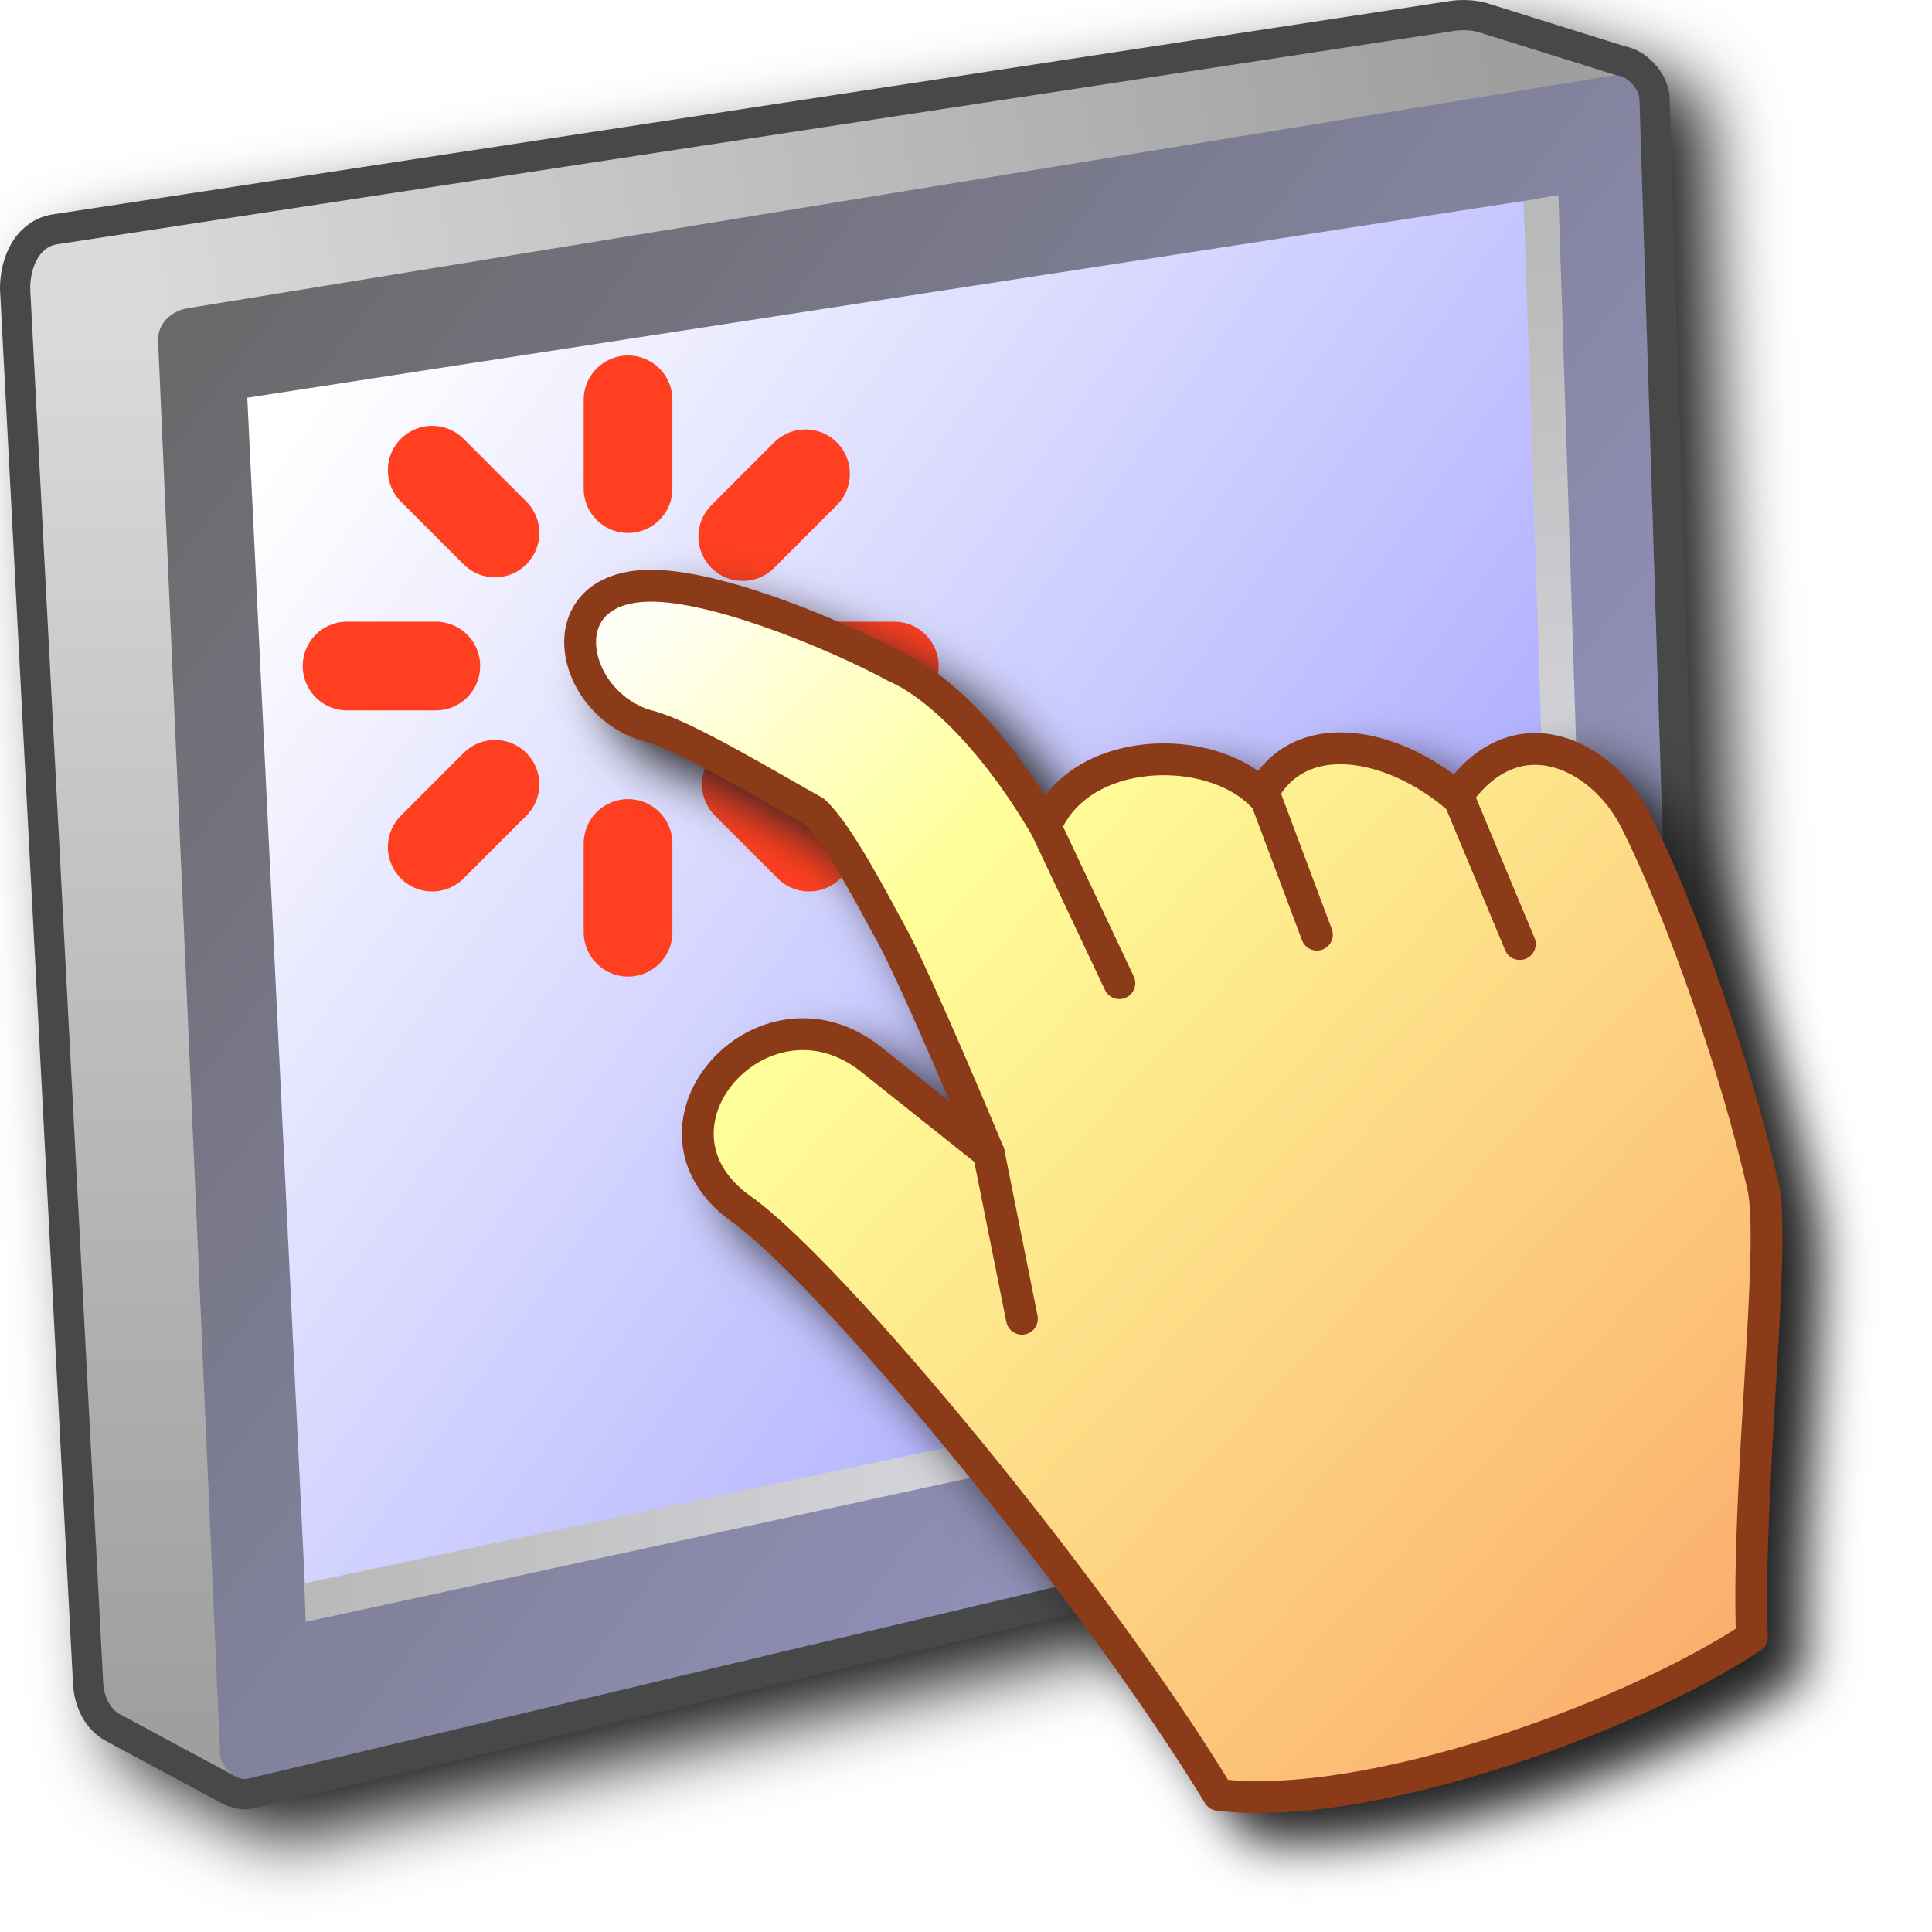
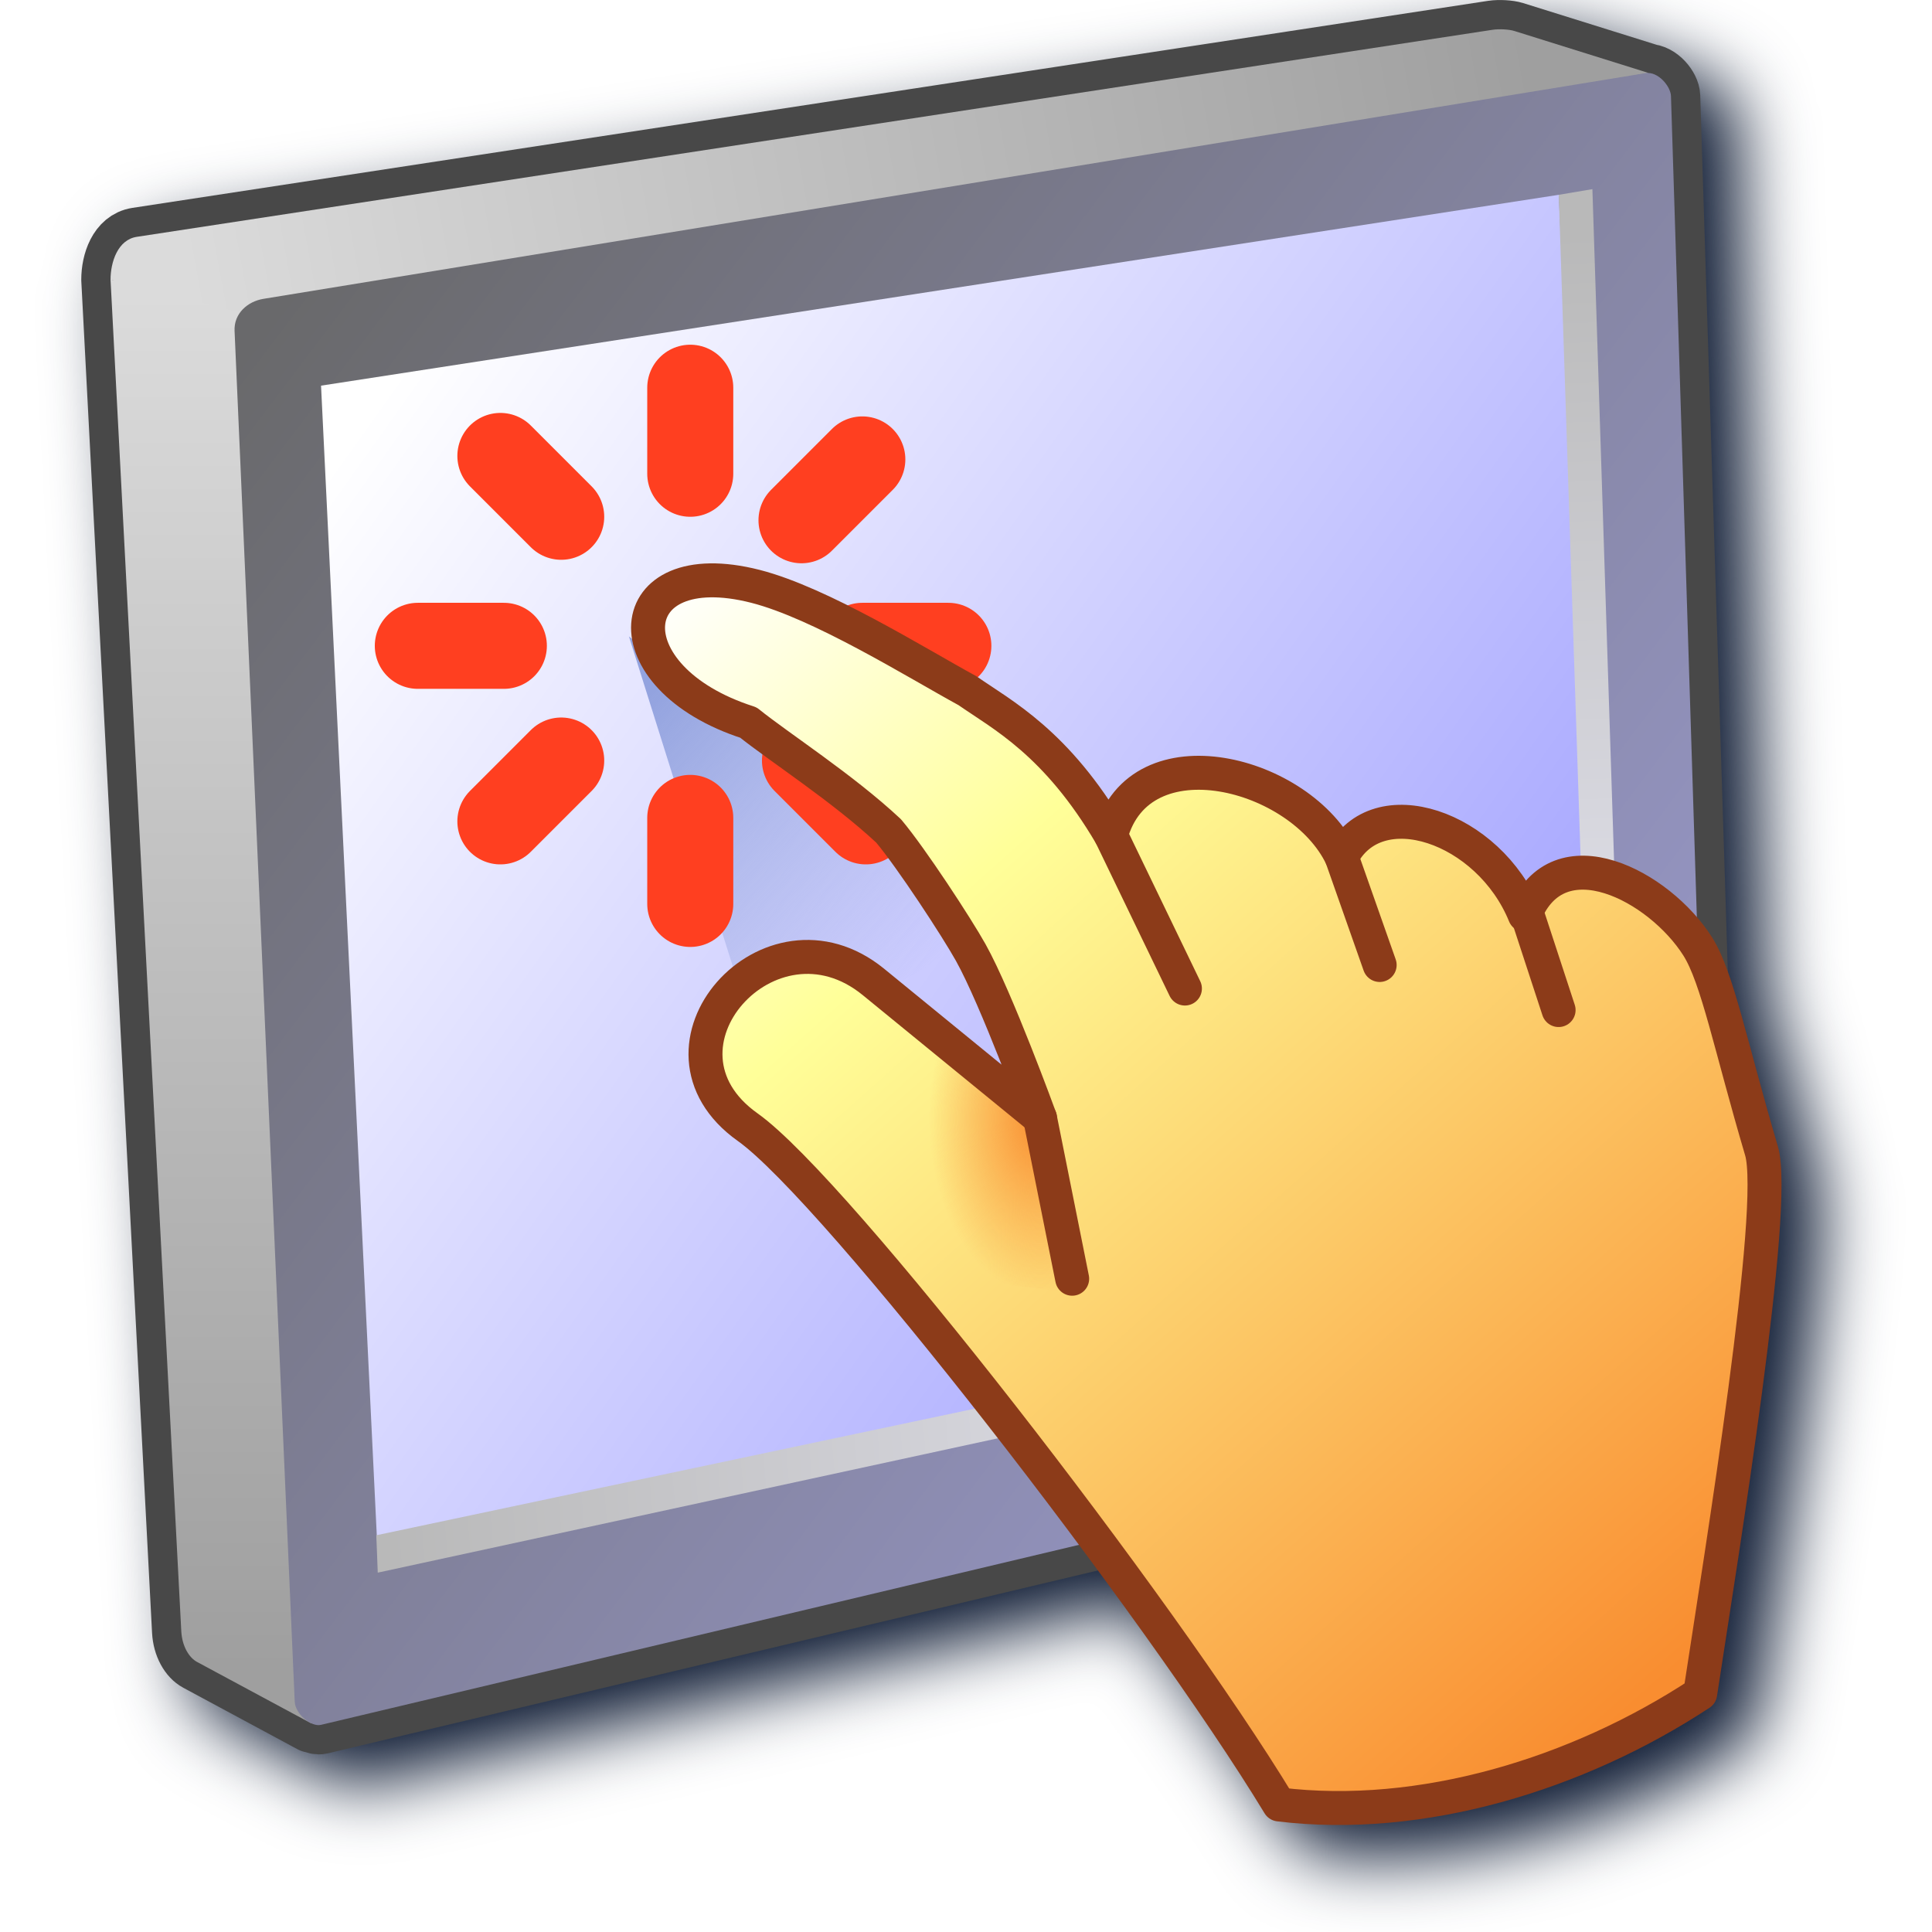
<svg xmlns="http://www.w3.org/2000/svg" xmlns:xlink="http://www.w3.org/1999/xlink" width="256" height="256" viewBox="0 0 256 256" version="1.1" id="svg8">
  <defs id="defs2">
+     <linearGradient id="linearGradient3157">
+       <stop style="stop-color:#f98d30;stop-opacity:1;" offset="0" id="stop3153" />
+       <stop style="stop-color:#f98d30;stop-opacity:0;" offset="1" id="stop3155" />
+     </linearGradient>
    <linearGradient id="linearGradient21039">
-       <stop id="stop21035" offset="0" style="stop-color:#fbb06f;stop-opacity:1" />
+       <stop id="stop21035" offset="0" style="stop-color:#f98d30;stop-opacity:1" />
      <stop id="stop21041" offset="0.729" style="stop-color:#ffff99;stop-opacity:1" />
      <stop id="stop21037" offset="1" style="stop-color:#fffff8;stop-opacity:1" />
    </linearGradient>
    <linearGradient id="linearGradient142823">
      <stop style="stop-color:#9f9f9f;stop-opacity:1" offset="0" id="stop142819" />
      <stop style="stop-color:#dbdbdb;stop-opacity:1" offset="1" id="stop142821" />
    </linearGradient>
    <linearGradient id="linearGradient136502">
      <stop style="stop-color:#eeeefb;stop-opacity:1" offset="0" id="stop136498" />
      <stop style="stop-color:#b9b9b9;stop-opacity:1" offset="1" id="stop136500" />
    </linearGradient>
    <linearGradient id="linearGradient97900">
      <stop style="stop-color:#ffffff;stop-opacity:1" offset="0" id="stop97896" />
      <stop style="stop-color:#9c9cff;stop-opacity:1" offset="1" id="stop97898" />
    </linearGradient>
    <linearGradient id="linearGradient84705">
      <stop style="stop-color:#69696b;stop-opacity:1" offset="0" id="stop84701" />
      <stop style="stop-color:#9999cb;stop-opacity:1" offset="1" id="stop84703" />
    </linearGradient>
    <linearGradient xlink:href="#linearGradient84705" id="linearGradient84707" x1="-72.399" y1="8.647" x2="-39.429" y2="33.621" gradientUnits="userSpaceOnUse" gradientTransform="translate(42)" />
    <linearGradient xlink:href="#linearGradient97900" id="linearGradient97902" x1="-70.428" y1="12.049" x2="-41.404" y2="32.718" gradientUnits="userSpaceOnUse" gradientTransform="translate(42,-0.5)" />
    <linearGradient xlink:href="#linearGradient136502" id="linearGradient112534" x1="-9.447" y1="33.594" x2="-10.24" y2="8.216" gradientUnits="userSpaceOnUse" gradientTransform="translate(11.26668,-1.391769)" />
    <linearGradient xlink:href="#linearGradient136502" id="linearGradient126618" x1="1.448" y1="32.063" x2="-28.003" y2="34.5" gradientUnits="userSpaceOnUse" />
    <linearGradient xlink:href="#linearGradient142823" id="linearGradient142825" x1="-31.813" y1="41.5" x2="-31.819" y2="8.281" gradientUnits="userSpaceOnUse" />
    <linearGradient xlink:href="#linearGradient142823" id="linearGradient157680" x1="-0.23" y1="2.004" x2="-32.551" y2="7.941" gradientUnits="userSpaceOnUse" />
-     <linearGradient xlink:href="#linearGradient21039" id="linearGradient8391-3" gradientUnits="userSpaceOnUse" gradientTransform="translate(-87.69121,-92.60329)" x1="15.439" y1="76.671" x2="-13.376" y2="28.392" />
-     <filter style="color-interpolation-filters:sRGB" id="filter23103" x="-0.049" y="-0.047" width="1.099" height="1.093">
-       <feGaussianBlur stdDeviation="4.665" id="feGaussianBlur23105" />
-     </filter>
-     <filter style="color-interpolation-filters:sRGB" id="filter28595" x="-0.048" y="-0.048" width="1.097" height="1.095">
-       <feGaussianBlur stdDeviation="3.262" id="feGaussianBlur28597" />
+     <linearGradient xlink:href="#linearGradient21039" id="linearGradient8391-3" gradientUnits="userSpaceOnUse" gradientTransform="matrix(3.333245,-0.9708937,0.9708937,3.333245,114.1976,-26.25282)" x1="11.179" y1="79.916" x2="-13.376" y2="28.392" />
+     <linearGradient xlink:href="#linearGradient184664" id="linearGradient184666" x1="-20.481" y1="22.322" x2="-13.444" y2="29.137" gradientUnits="userSpaceOnUse" gradientTransform="matrix(5.461681,0,0,5.461681,202.7379,-27.61082)" />
+     <linearGradient id="linearGradient184664">
+       <stop style="stop-color:#93a3df;stop-opacity:1" offset="0" id="stop184660" />
+       <stop style="stop-color:#93a3df;stop-opacity:0" offset="1" id="stop184662" />
+     </linearGradient>
+     <radialGradient xlink:href="#linearGradient3157" id="radialGradient4663" cx="143.581" cy="154.599" fx="143.581" fy="154.599" r="12" gradientTransform="matrix(1.26388,0,0,2.001649,-37.8881,-156.674)" gradientUnits="userSpaceOnUse" />
+     <filter style="color-interpolation-filters:sRGB" id="filter12573" x="-0.05" y="-0.046" width="1.1" height="1.093">
+       <feGaussianBlur stdDeviation="4.675" id="feGaussianBlur12575" />
    </filter>
  </defs>
  <g id="layer1" transform="translate(-12.56771)">
-     <path id="path22958" style="color:#000000;fill:#212121;fill-opacity:1;stroke-width:8;stroke-linecap:round;stroke-linejoin:round;-inkscape-stroke:none;filter:url(#filter23103)" d="m 212.232,4.027 c -0.769,-0.045 -1.547,-0.045 -2.434,0.09 l -185.25,28.291 c -2.737,0.418 -4.756,2.423 -5.721,4.301 -0.965,1.878 -1.26,3.758 -1.26,5.51 a 4,4 0 0 0 0.004,0.209 l 9.668,184.699 c 0.165,3.158 1.401,5.984 4.289,7.518 l 15.58,8.389 a 4,4 0 0 0 0.305,-0.008 l -0.096,0.062 c 0.845,0.393 2.074,0.952 3.928,0.512 l 187.615,-44.554 c 2.223,-0.528 3.396,-1.936 4.199,-3.291 0.804,-1.355 1.28,-2.855 1.225,-4.617 L 238.8,16.998 c -0.069,-2.199 -0.958,-3.447 -2.08,-4.645 -0.825,-0.881 -2.058,-1.586 -3.537,-1.977 a 4,4 0 0 0 -0.24,-0.223 L 214.603,4.42 c -0.906,-0.283 -1.598,-0.347 -2.371,-0.393 z" />
-     <g id="g22573" transform="translate(4.173626,4.176702)">
-       <path id="path22184" style="fill:#212121;fill-opacity:1;stroke:#484848;stroke-width:8;stroke-linecap:round;stroke-linejoin:round;stroke-miterlimit:4;stroke-dasharray:none;stroke-opacity:1" d="m 202.825,-0.157 c -0.546,-0.032 -1.122,-0.02 -1.595,0.052 L 15.98,28.186 c -2.596,0.396 -3.585,3.448 -3.585,5.856 l 9.668,184.698 c 0.106,2.023 1.053,3.602 2.17,4.195 l 15.601,8.398 v -0.049 c 0.463,0.216 0.923,0.34 1.317,0.247 L 228.763,186.977 c 1.302,-0.309 2.403,-2.237 2.351,-3.89 L 225.63,8.948 c -0.039,-1.238 -1.568,-3.147 -3.191,-3.129 l 0.137,-0.024 -18.339,-5.733 c -0.351,-0.11 -0.866,-0.187 -1.412,-0.219 z" />
-       <g id="g110535" transform="matrix(5.656837,0,0,5.656837,206.9848,-10.82285)">
-         <path style="fill:url(#linearGradient142825);fill-opacity:1;stroke:none;stroke-width:1px;stroke-linecap:butt;stroke-linejoin:miter;stroke-opacity:1" d="M -34.399,7.931 -32.69,40.582 c 0.019,0.358 0.186,0.637 0.384,0.742 l 2.758,1.484 0.038,-34.224 z" id="path109011" />
-         <path style="fill:url(#linearGradient157680);fill-opacity:1;stroke:none;stroke-width:1px;stroke-linecap:butt;stroke-linejoin:miter;stroke-opacity:1" d="m 2.756,2.938 -33.889,5.826 -3.266,-0.833 c 0,-0.426 0.175,-0.965 0.634,-1.035 L -1.017,1.895 c 0.167,-0.026 0.408,-0.01 0.532,0.029 z" id="path108697" />
-         <path style="fill:url(#linearGradient84707);fill-opacity:1;stroke:none;stroke-width:1px;stroke-linecap:butt;stroke-linejoin:miter;stroke-opacity:1" d="m -31.403,9.166 1.453,33.111 c 0.013,0.306 0.398,0.621 0.634,0.565 l 33.166,-7.876 c 0.23,-0.055 0.425,-0.395 0.416,-0.688 L 3.296,3.495 C 3.289,3.263 2.985,2.892 2.68,2.942 L -30.706,8.394 c -0.38,0.062 -0.715,0.352 -0.697,0.772 z" id="path84534" />
-         <path style="fill:url(#linearGradient97902);fill-opacity:1;stroke:none;stroke-width:1px;stroke-linecap:butt;stroke-linejoin:miter;stroke-opacity:1" d="M -29.314,10.491 -27.956,38.502 1.819,32.336 0.585,5.881 Z" id="path97691" />
-         <path style="fill:url(#linearGradient126618);fill-opacity:1;stroke:none;stroke-width:1px;stroke-linecap:butt;stroke-linejoin:miter;stroke-opacity:1" d="m -27.979,38.262 29.785,-6.301 0.459,0.659 -30.209,6.545 z" id="path107958" />
-         <path style="fill:url(#linearGradient112534);fill-opacity:1;stroke:none;stroke-width:1px;stroke-linecap:butt;stroke-linejoin:miter;stroke-opacity:1" d="M 0.585,5.881 1.448,32.063 2.265,32.62 1.398,5.744 Z" id="path107762" />
+     <path id="path12480" style="color:#000000;fill:#0d1a33;fill-opacity:1;stroke-width:7.757;stroke-linecap:round;stroke-linejoin:round;-inkscape-stroke:none;filter:url(#filter12573)" d="m 217.093,4.025 c -0.746,-0.044 -1.5,-0.041 -2.359,0.09 L 35.105,31.547 c -2.654,0.405 -4.611,2.349 -5.547,4.17 -0.935,1.821 -1.223,3.643 -1.223,5.342 a 3.879,3.879 0 0 0 0.004,0.203 l 9.375,179.094 c 0.16,3.062 1.357,5.804 4.158,7.291 l 15.107,8.133 a 3.879,3.879 0 0 0 0.299,-0.006 l -0.096,0.06 c 0.82,0.381 2.011,0.923 3.809,0.496 L 162.818,212.149 c 8.902,12.09 17.042,23.772 22.16,32.209 a 2.424,2.424 0 0 0 1.779,1.148 c 19.554,2.387 40.728,-4.088 57.428,-15.074 a 2.424,2.424 0 0 0 1.064,-1.66 c 1.446,-9.479 4.031,-25.615 5.98,-40.336 0.975,-7.36 1.791,-14.365 2.229,-20.051 0.438,-5.686 0.687,-9.72 -0.158,-12.58 -3.166,-10.71 -4.746,-18.409 -6.807,-23.709 L 242.857,16.604 c -0.067,-2.133 -0.93,-3.341 -2.018,-4.502 -0.8,-0.854 -1.997,-1.539 -3.43,-1.918 a 3.879,3.879 0 0 0 -0.234,-0.217 l -17.783,-5.559 c -0.878,-0.275 -1.549,-0.339 -2.299,-0.383 z" />
+     <g id="g12006" transform="matrix(0.9696579,0,0,0.9696579,11.14921,0)">
+       <g id="g22573" transform="translate(4.173626,4.176702)">
+         <path id="path22184" style="fill:#212121;fill-opacity:1;stroke:#484848;stroke-width:8;stroke-linecap:round;stroke-linejoin:round;stroke-miterlimit:4;stroke-dasharray:none;stroke-opacity:1" d="m 202.825,-0.157 c -0.546,-0.032 -1.122,-0.02 -1.595,0.052 L 15.98,28.186 c -2.596,0.396 -3.585,3.448 -3.585,5.856 l 9.668,184.698 c 0.106,2.023 1.053,3.602 2.17,4.195 l 15.601,8.398 v -0.049 c 0.463,0.216 0.923,0.34 1.317,0.247 L 228.763,186.977 c 1.302,-0.309 2.403,-2.237 2.351,-3.89 L 225.63,8.948 c -0.039,-1.238 -1.568,-3.147 -3.191,-3.129 l 0.137,-0.024 -18.339,-5.733 c -0.351,-0.11 -0.866,-0.187 -1.412,-0.219 z" />
+         <g id="g110535" transform="matrix(5.656837,0,0,5.656837,206.9848,-10.82285)">
+           <path style="fill:url(#linearGradient142825);fill-opacity:1;stroke:none;stroke-width:1px;stroke-linecap:butt;stroke-linejoin:miter;stroke-opacity:1" d="M -34.399,7.931 -32.69,40.582 c 0.019,0.358 0.186,0.637 0.384,0.742 l 2.758,1.484 0.038,-34.224 z" id="path109011" />
+           <path style="fill:url(#linearGradient157680);fill-opacity:1;stroke:none;stroke-width:1px;stroke-linecap:butt;stroke-linejoin:miter;stroke-opacity:1" d="m 2.756,2.938 -33.889,5.826 -3.266,-0.833 c 0,-0.426 0.175,-0.965 0.634,-1.035 L -1.017,1.895 c 0.167,-0.026 0.408,-0.01 0.532,0.029 z" id="path108697" />
+           <path style="fill:url(#linearGradient84707);fill-opacity:1;stroke:none;stroke-width:1px;stroke-linecap:butt;stroke-linejoin:miter;stroke-opacity:1" d="m -31.403,9.166 1.453,33.111 c 0.013,0.306 0.398,0.621 0.634,0.565 l 33.166,-7.876 c 0.23,-0.055 0.425,-0.395 0.416,-0.688 L 3.296,3.495 C 3.289,3.263 2.985,2.892 2.68,2.942 L -30.706,8.394 c -0.38,0.062 -0.715,0.352 -0.697,0.772 z" id="path84534" />
+           <path style="fill:url(#linearGradient97902);fill-opacity:1;stroke:none;stroke-width:1px;stroke-linecap:butt;stroke-linejoin:miter;stroke-opacity:1" d="M -29.314,10.491 -27.956,38.502 1.819,32.336 0.585,5.881 Z" id="path97691" />
+           <path style="fill:url(#linearGradient126618);fill-opacity:1;stroke:none;stroke-width:1px;stroke-linecap:butt;stroke-linejoin:miter;stroke-opacity:1" d="m -27.979,38.262 29.785,-6.301 0.459,0.659 -30.209,6.545 z" id="path107958" />
+           <path style="fill:url(#linearGradient112534);fill-opacity:1;stroke:none;stroke-width:1px;stroke-linecap:butt;stroke-linejoin:miter;stroke-opacity:1" d="M 0.585,5.881 1.448,32.063 2.265,32.62 1.398,5.744 Z" id="path107762" />
+         </g>
      </g>
-     </g>
-     <g id="g20236-2" transform="matrix(0.7352572,0,0,0.7352572,23.95913,19.75571)">
-       <path style="fill:none;fill-opacity:1;stroke:#ff3f20;stroke-width:15.99;stroke-linecap:round;stroke-linejoin:miter;stroke-miterlimit:4;stroke-dasharray:none;stroke-opacity:1" d="M 97.692,61.181 V 45.191" id="path1326-8" />
-       <path id="path1326-2-97" d="M 118.366,69.823 129.672,58.516" style="fill:none;fill-opacity:1;stroke:#ff3f20;stroke-width:15.99;stroke-linecap:round;stroke-linejoin:miter;stroke-miterlimit:4;stroke-dasharray:none;stroke-opacity:1" />
-       <path style="fill:none;fill-opacity:1;stroke:#ff3f20;stroke-width:15.99;stroke-linecap:round;stroke-linejoin:miter;stroke-miterlimit:4;stroke-dasharray:none;stroke-opacity:1" d="m 129.672,93.161 h 15.99" id="path1326-2-0-3" />
-       <path id="path1326-23-6" d="m 97.692,125.141 v 15.99" style="fill:none;fill-opacity:1;stroke:#ff3f20;stroke-width:15.99;stroke-linecap:round;stroke-linejoin:miter;stroke-miterlimit:4;stroke-dasharray:none;stroke-opacity:1" />
-       <path style="fill:none;fill-opacity:1;stroke:#ff3f20;stroke-width:15.99;stroke-linecap:round;stroke-linejoin:miter;stroke-miterlimit:4;stroke-dasharray:none;stroke-opacity:1" d="M 73.707,114.481 62.401,125.788" id="path1326-2-7-1" />
-       <path id="path1326-2-0-5-2" d="M 63.047,93.161 H 47.057" style="fill:none;fill-opacity:1;stroke:#ff3f20;stroke-width:15.99;stroke-linecap:round;stroke-linejoin:miter;stroke-miterlimit:4;stroke-dasharray:none;stroke-opacity:1" />
-       <path style="fill:none;fill-opacity:1;stroke:#ff3f20;stroke-width:15.99;stroke-linecap:round;stroke-linejoin:miter;stroke-miterlimit:4;stroke-dasharray:none;stroke-opacity:1" d="M 73.707,69.176 62.401,57.87" id="path1326-2-9-9" />
-       <path id="path1326-2-9-2-3" d="m 119.012,114.481 11.307,11.307" style="fill:none;fill-opacity:1;stroke:#ff3f20;stroke-width:15.99;stroke-linecap:round;stroke-linejoin:miter;stroke-miterlimit:4;stroke-dasharray:none;stroke-opacity:1" />
-     </g>
-     <path id="path28444" style="color:#000000;fill:#212121;fill-opacity:1;stroke-width:4.217;stroke-linecap:round;stroke-linejoin:round;-inkscape-stroke:none;filter:url(#filter28595)" d="m 104.664,79.516 c -4.125,-0.151 -7.345,0.871 -9.482,2.838 -2.137,1.967 -2.997,4.764 -2.816,7.459 0.361,5.389 4.452,10.822 10.736,12.465 1.824,0.477 5.905,2.454 10.006,4.693 3.988,2.178 8.071,4.569 11.023,6.217 1.256,1.209 3.268,4.167 5.043,7.201 1.812,3.098 3.462,6.26 4.463,8.053 1.635,2.927 4.959,10.337 7.785,16.869 1.069,2.47 1.133,2.666 1.971,4.643 l -9.07,-7.225 c -7.965,-6.343 -17.517,-3.909 -22.574,1.848 -2.529,2.878 -4.058,6.616 -3.791,10.52 0.267,3.903 2.42,7.849 6.656,10.855 5.457,3.873 17.355,16.588 29.561,31.488 12.205,14.9 24.97,32.134 33.064,45.479 a 2.109,2.109 0 0 0 1.547,1 c 10.283,1.255 23.897,-1.306 37.207,-5.494 13.31,-4.188 26.233,-10.032 34.881,-15.721 a 2.109,2.109 0 0 0 0.947,-1.834 c -0.344,-9.889 0.46,-22.841 1.139,-34.285 0.339,-5.722 0.646,-11.07 0.758,-15.518 0.112,-4.448 0.081,-7.898 -0.467,-10.316 -3.488,-15.407 -10.735,-36.461 -17.096,-49.039 -2.457,-4.859 -6.77,-8.887 -11.926,-10.176 -4.616,-1.154 -9.793,0.463 -13.924,5.238 -4.287,-3.224 -9.186,-5.382 -13.955,-5.691 -4.598,-0.298 -9.059,1.45 -12.006,5.305 -4.038,-3 -9.563,-4.302 -14.98,-3.768 -5.141,0.507 -10.165,2.827 -13.299,7.062 -6.997,-10.989 -13.988,-17.128 -18.994,-19.268 l 0.182,0.088 C 129.988,86.536 114.782,79.887 104.664,79.516 Z" />
-     <g id="g20940" transform="matrix(1.162468,0,0,1.162468,-25.06227,-10.63156)">
-       <g id="g17419-5" transform="matrix(2.867386,-0.8352003,0.8352003,2.867386,448.5836,178.8517)" style="stroke-width:1.215;stroke-miterlimit:4;stroke-dasharray:none">
-         <path style="opacity:1;fill:url(#linearGradient8391-3);fill-opacity:1;stroke:#8c3b19;stroke-width:1.215;stroke-linecap:round;stroke-linejoin:round;stroke-miterlimit:4;stroke-dasharray:none;stroke-opacity:1" d="m -101.862,-59.983 c 1.199,0.717 3.773,3.509 5.128,4.879 0.671,1.119 1.233,4.09 1.488,5.201 0.469,2.039 1.258,9.177 1.258,9.177 l -3.308,-4.684 c -3.035,-4.298 -9.702,-0.125 -6.349,4.107 2.636,3.326 8.876,17.766 11.229,26.549 5.175,2.218 15.695,1.619 21.226,-0.082 1.428,-5.623 5.08,-14.094 5.22,-16.398 0.273,-4.479 -0.039,-10.886 -0.768,-14.79 -0.519,-2.775 -3.214,-5.272 -6.306,-2.757 -1.802,-2.741 -5.041,-4.355 -7.117,-2.146 -1.315,-2.498 -6.145,-3.803 -8.266,-1.147 -1.036,-4.107 -2.646,-6.528 -3.786,-7.463 -1.631,-1.623 -5.371,-4.683 -7.889,-5.517 -4.098,-1.359 -4.505,3.431 -1.763,5.071 z" id="path992-9-3" />
-         <path style="opacity:1;fill:none;stroke:#8c3b19;stroke-width:1.215;stroke-linecap:round;stroke-linejoin:miter;stroke-miterlimit:4;stroke-dasharray:none;stroke-opacity:1" d="m -93.987,-40.726 -0.553,6.427" id="path10971-5" />
-         <path style="opacity:1;fill:none;stroke:#8c3b19;stroke-width:1.215;stroke-linecap:round;stroke-linejoin:round;stroke-miterlimit:4;stroke-dasharray:none;stroke-opacity:1" d="m -88.424,-52.074 1.036,6.518" id="path11058-6" />
-         <path style="opacity:1;fill:none;stroke:#8c3b19;stroke-width:1.215;stroke-linecap:round;stroke-linejoin:round;stroke-miterlimit:4;stroke-dasharray:none;stroke-opacity:1" d="m -80.058,-50.875 0.427,5.651" id="path11060-2" />
-         <path style="opacity:1;fill:none;stroke:#8c3b19;stroke-width:1.215;stroke-linecap:round;stroke-linejoin:round;stroke-miterlimit:4;stroke-dasharray:none;stroke-opacity:1" d="m -72.971,-48.724 0.675,6.009" id="path11062-9" />
+       <path style="fill:url(#linearGradient184666);fill-opacity:1;stroke:none;stroke-width:5.462px;stroke-linecap:butt;stroke-linejoin:miter;stroke-opacity:1" d="m 87.412,86.976 16.763,53.262 c 15.067,-0.427 30.798,-11.657 31.789,-15.815 z" id="path184421" />
+       <g id="g20236-2" transform="matrix(0.7352572,0,0,0.7352572,23.95913,19.75571)">
+         <path style="fill:none;fill-opacity:1;stroke:#ff3f20;stroke-width:15.99;stroke-linecap:round;stroke-linejoin:miter;stroke-miterlimit:4;stroke-dasharray:none;stroke-opacity:1" d="M 97.692,61.181 V 45.191" id="path1326-8" />
+         <path id="path1326-2-97" d="M 118.366,69.823 129.672,58.516" style="fill:none;fill-opacity:1;stroke:#ff3f20;stroke-width:15.99;stroke-linecap:round;stroke-linejoin:miter;stroke-miterlimit:4;stroke-dasharray:none;stroke-opacity:1" />
+         <path style="fill:none;fill-opacity:1;stroke:#ff3f20;stroke-width:15.99;stroke-linecap:round;stroke-linejoin:miter;stroke-miterlimit:4;stroke-dasharray:none;stroke-opacity:1" d="m 129.672,93.161 h 15.99" id="path1326-2-0-3" />
+         <path id="path1326-23-6" d="m 97.692,125.141 v 15.99" style="fill:none;fill-opacity:1;stroke:#ff3f20;stroke-width:15.99;stroke-linecap:round;stroke-linejoin:miter;stroke-miterlimit:4;stroke-dasharray:none;stroke-opacity:1" />
+         <path style="fill:none;fill-opacity:1;stroke:#ff3f20;stroke-width:15.99;stroke-linecap:round;stroke-linejoin:miter;stroke-miterlimit:4;stroke-dasharray:none;stroke-opacity:1" d="M 73.707,114.481 62.401,125.788" id="path1326-2-7-1" />
+         <path id="path1326-2-0-5-2" d="M 63.047,93.161 H 47.057" style="fill:none;fill-opacity:1;stroke:#ff3f20;stroke-width:15.99;stroke-linecap:round;stroke-linejoin:miter;stroke-miterlimit:4;stroke-dasharray:none;stroke-opacity:1" />
+         <path style="fill:none;fill-opacity:1;stroke:#ff3f20;stroke-width:15.99;stroke-linecap:round;stroke-linejoin:miter;stroke-miterlimit:4;stroke-dasharray:none;stroke-opacity:1" d="M 73.707,69.176 62.401,57.87" id="path1326-2-9-9" />
+         <path id="path1326-2-9-2-3" d="m 119.012,114.481 11.307,11.307" style="fill:none;fill-opacity:1;stroke:#ff3f20;stroke-width:15.99;stroke-linecap:round;stroke-linejoin:miter;stroke-miterlimit:4;stroke-dasharray:none;stroke-opacity:1" />
+       </g>
+       <g id="g4825" style="stroke-width:5;stroke-miterlimit:4;stroke-dasharray:none">
+         <path style="fill:url(#linearGradient8391-3);fill-opacity:1;stroke:none;stroke-width:5;stroke-linecap:round;stroke-linejoin:round;stroke-miterlimit:4;stroke-dasharray:none;stroke-opacity:1" d="m 98.635,96.238 c 4.693,1.227 14.953,10.418 20.798,13.667 3.324,3.079 9.112,10.05 11.043,13.508 3.541,6.341 13.104,29.367 13.104,29.367 l -22.761,-18.596 c -14.145,-11.557 -32.46,9.004 -17.174,19.854 12.015,8.528 56.232,65.554 72.604,92.545 19.403,2.368 40.764,-4.112 57.548,-15.154 -0.7,-20.13 10.647,-65.437 8.878,-73.252 -3.439,-15.193 -0.957,-15.066 -7.178,-27.369 -4.422,-8.745 -17.356,-16.902 -25.221,-5.52 -5.579,-8.835 -20.698,-17.545 -25.472,-8.165 -5.98,-12.775 -27.042,-13.894 -31.533,-2.98 C 145.832,101.459 134.916,92.748 130.21,90.737 123.199,86.909 108.792,77.96 99.588,77.623 84.608,77.073 87.904,93.432 98.635,96.238 Z" id="path992-9-3" />
+         <path style="fill:url(#radialGradient4663);fill-opacity:1;stroke:none;stroke-width:5;stroke-linecap:butt;stroke-linejoin:miter;stroke-miterlimit:4;stroke-dasharray:none;stroke-opacity:1" d="m 124.336,138.712 0.991,35.152 23.008,2.856 -4.754,-23.941 z" id="path3066" />
+         <path style="fill:none;stroke:#8c3b19;stroke-width:4.641;stroke-linecap:round;stroke-linejoin:miter;stroke-miterlimit:4;stroke-dasharray:none;stroke-opacity:1" d="m 143.581,152.78 4.396,21.96" id="path10971-5" />
+         <path style="fill:none;stroke:#8c3b19;stroke-width:4.641;stroke-linecap:round;stroke-linejoin:round;stroke-miterlimit:4;stroke-dasharray:none;stroke-opacity:1" d="m 153.273,114.144 10.111,20.942" id="path11058-6" />
+         <path style="fill:none;stroke:#8c3b19;stroke-width:4.641;stroke-linecap:round;stroke-linejoin:round;stroke-miterlimit:4;stroke-dasharray:none;stroke-opacity:1" d="m 184.806,117.124 5.19,14.743" id="path11060-2" />
+         <path style="fill:none;stroke:#8c3b19;stroke-width:4.641;stroke-linecap:round;stroke-linejoin:round;stroke-miterlimit:4;stroke-dasharray:none;stroke-opacity:1" d="m 210.278,125.289 4.17,12.737" id="path11062-9" />
+         <path style="fill:none;fill-opacity:1;stroke:#8c3b19;stroke-width:4.641;stroke-linecap:round;stroke-linejoin:round;stroke-miterlimit:4;stroke-dasharray:none;stroke-opacity:1" d="m 103.736,98.738 c 4.234,3.401 12.885,8.949 19.161,14.816 3.113,3.708 9.287,13.148 11.218,16.606 3.541,6.341 9.466,22.619 9.466,22.619 l -22.761,-18.596 c -14.145,-11.557 -32.46,9.004 -17.174,19.854 12.015,8.528 56.232,65.554 72.604,92.545 19.403,2.368 40.764,-4.112 57.548,-15.154 2.988,-19.594 10.647,-66.482 8.376,-74.166 -4.223,-14.285 -6.008,-23.648 -8.71,-27.921 -5.238,-8.283 -19.051,-15.592 -23.637,-4.304 -4.927,-12.109 -20.249,-17.293 -25.023,-7.913 C 179.254,105.452 157.183,99.764 153.273,114.144 145.832,101.459 138.42,97.698 133.673,94.387 126.662,90.559 113.613,82.399 104.689,80.123 86.074,75.375 84.541,92.583 103.736,98.738 Z" id="path3621" />
      </g>
    </g>
  </g>
</svg>
